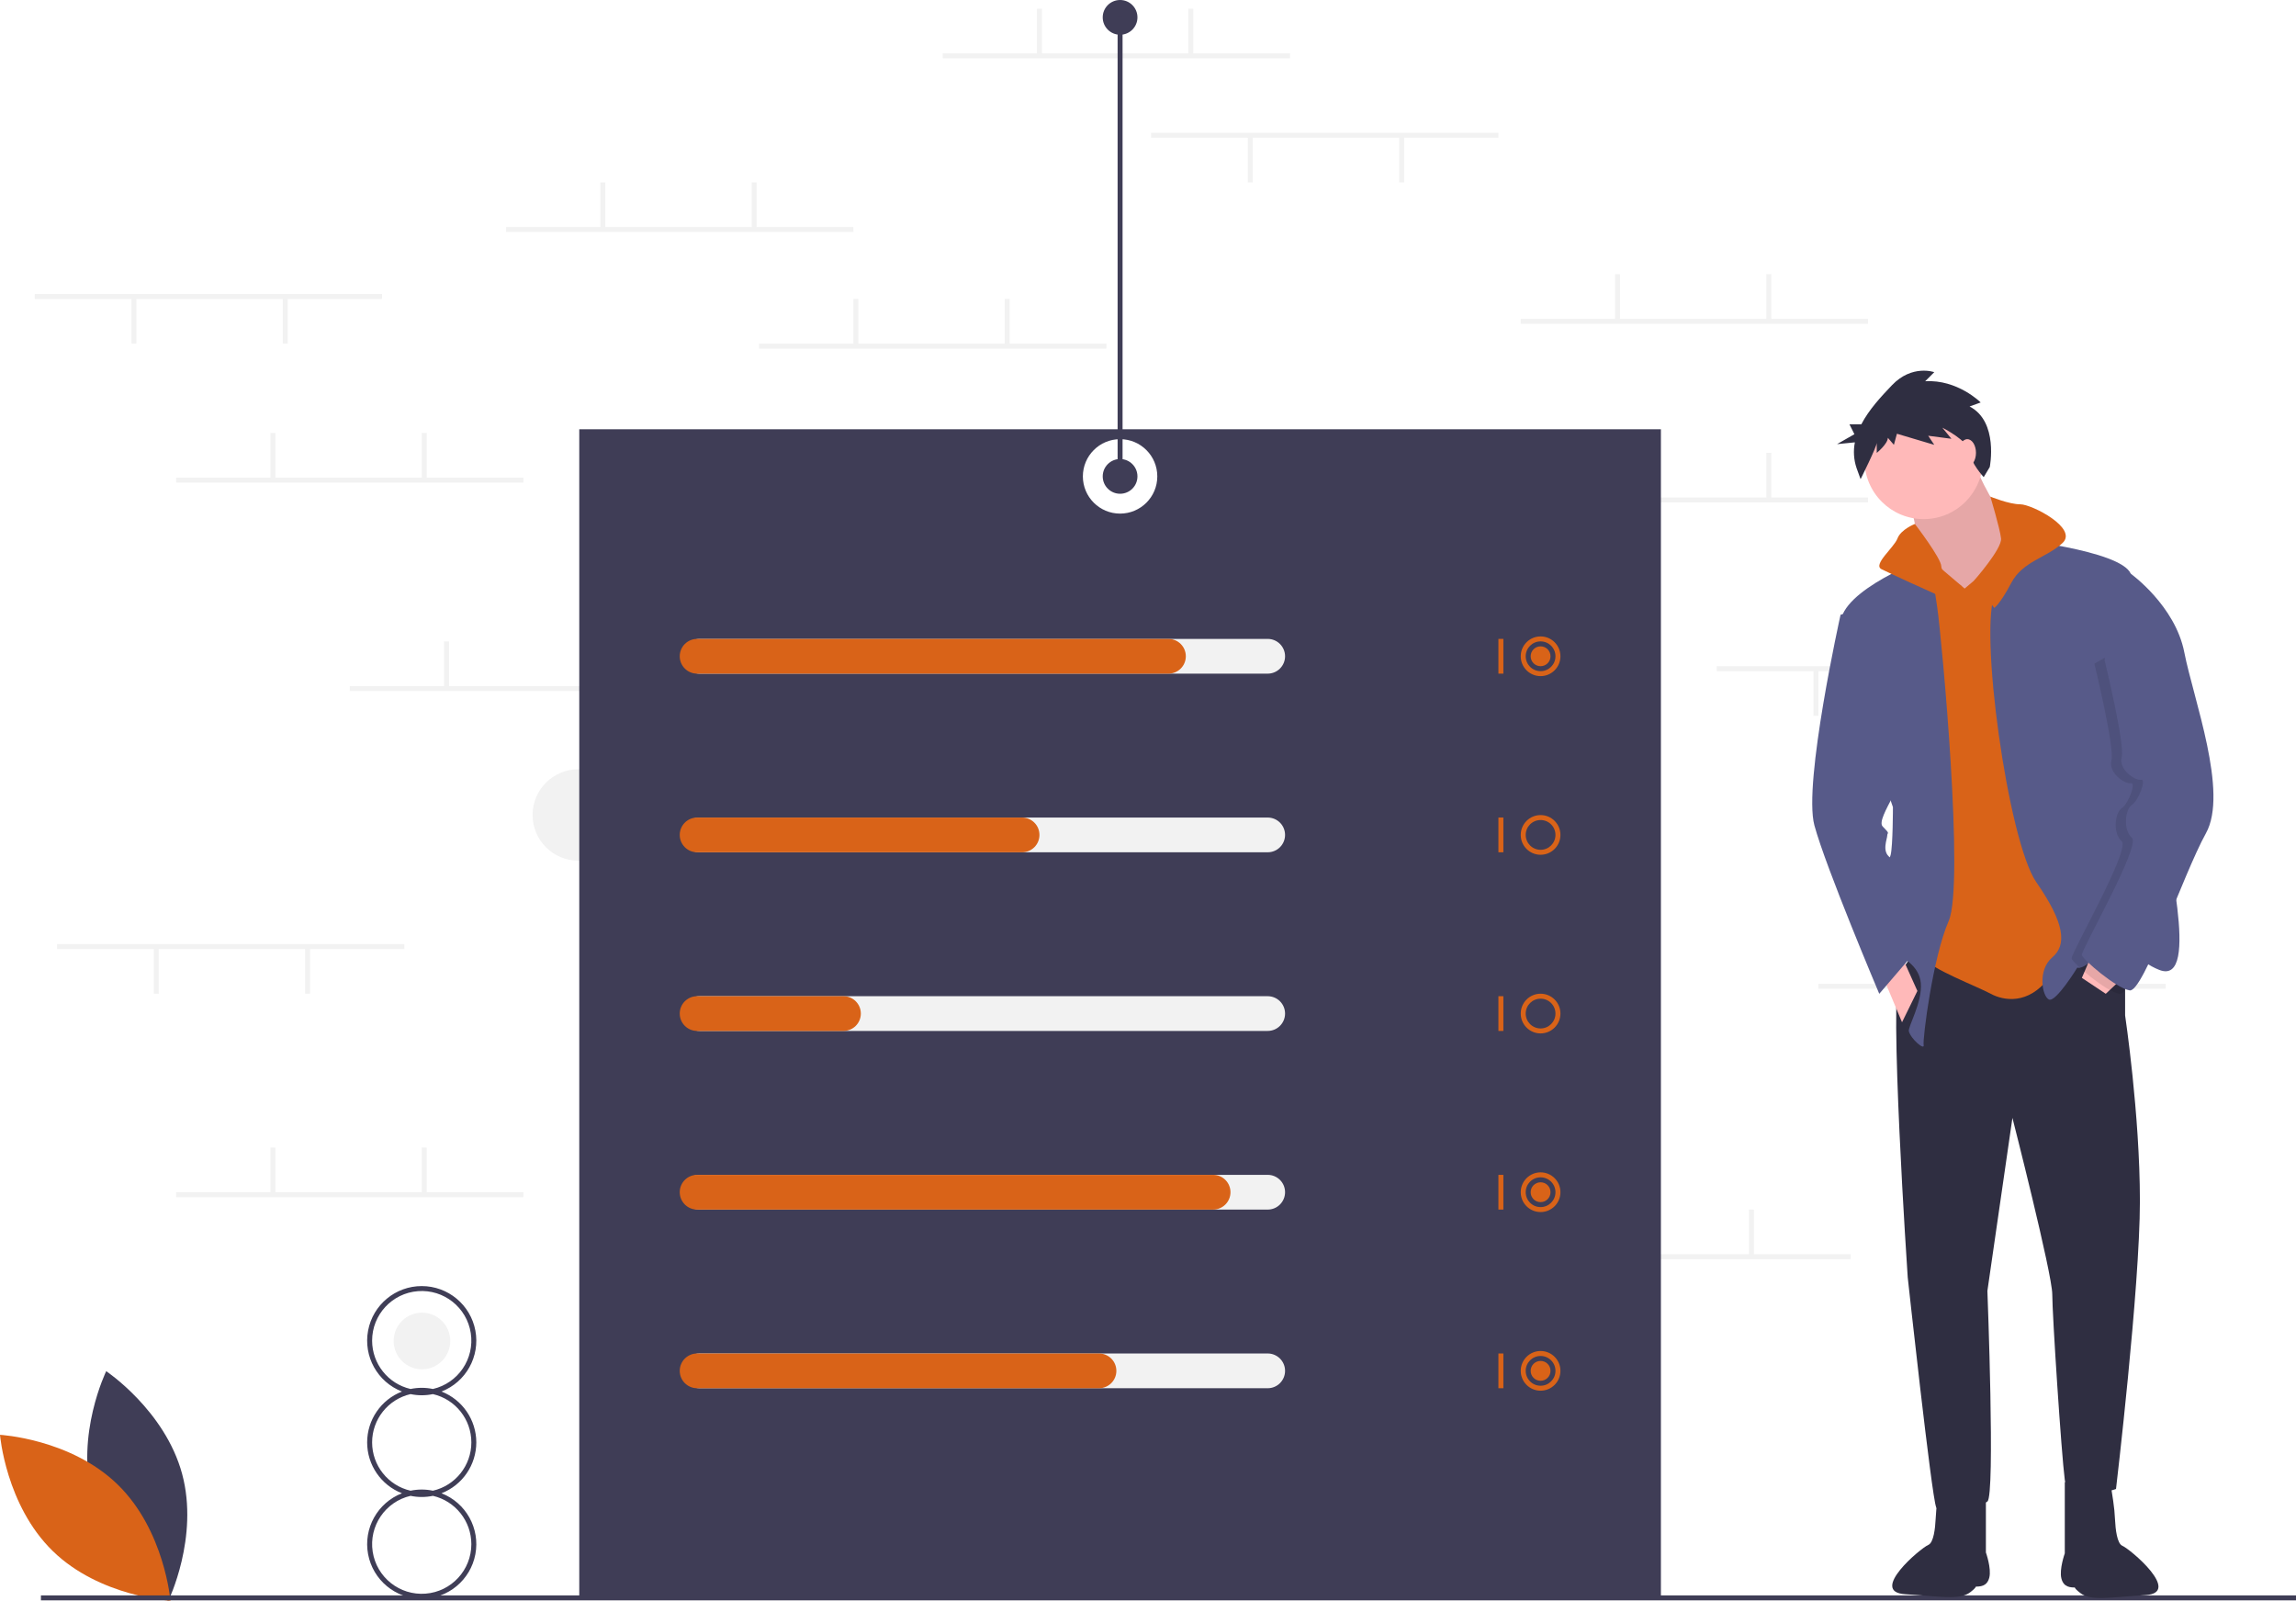
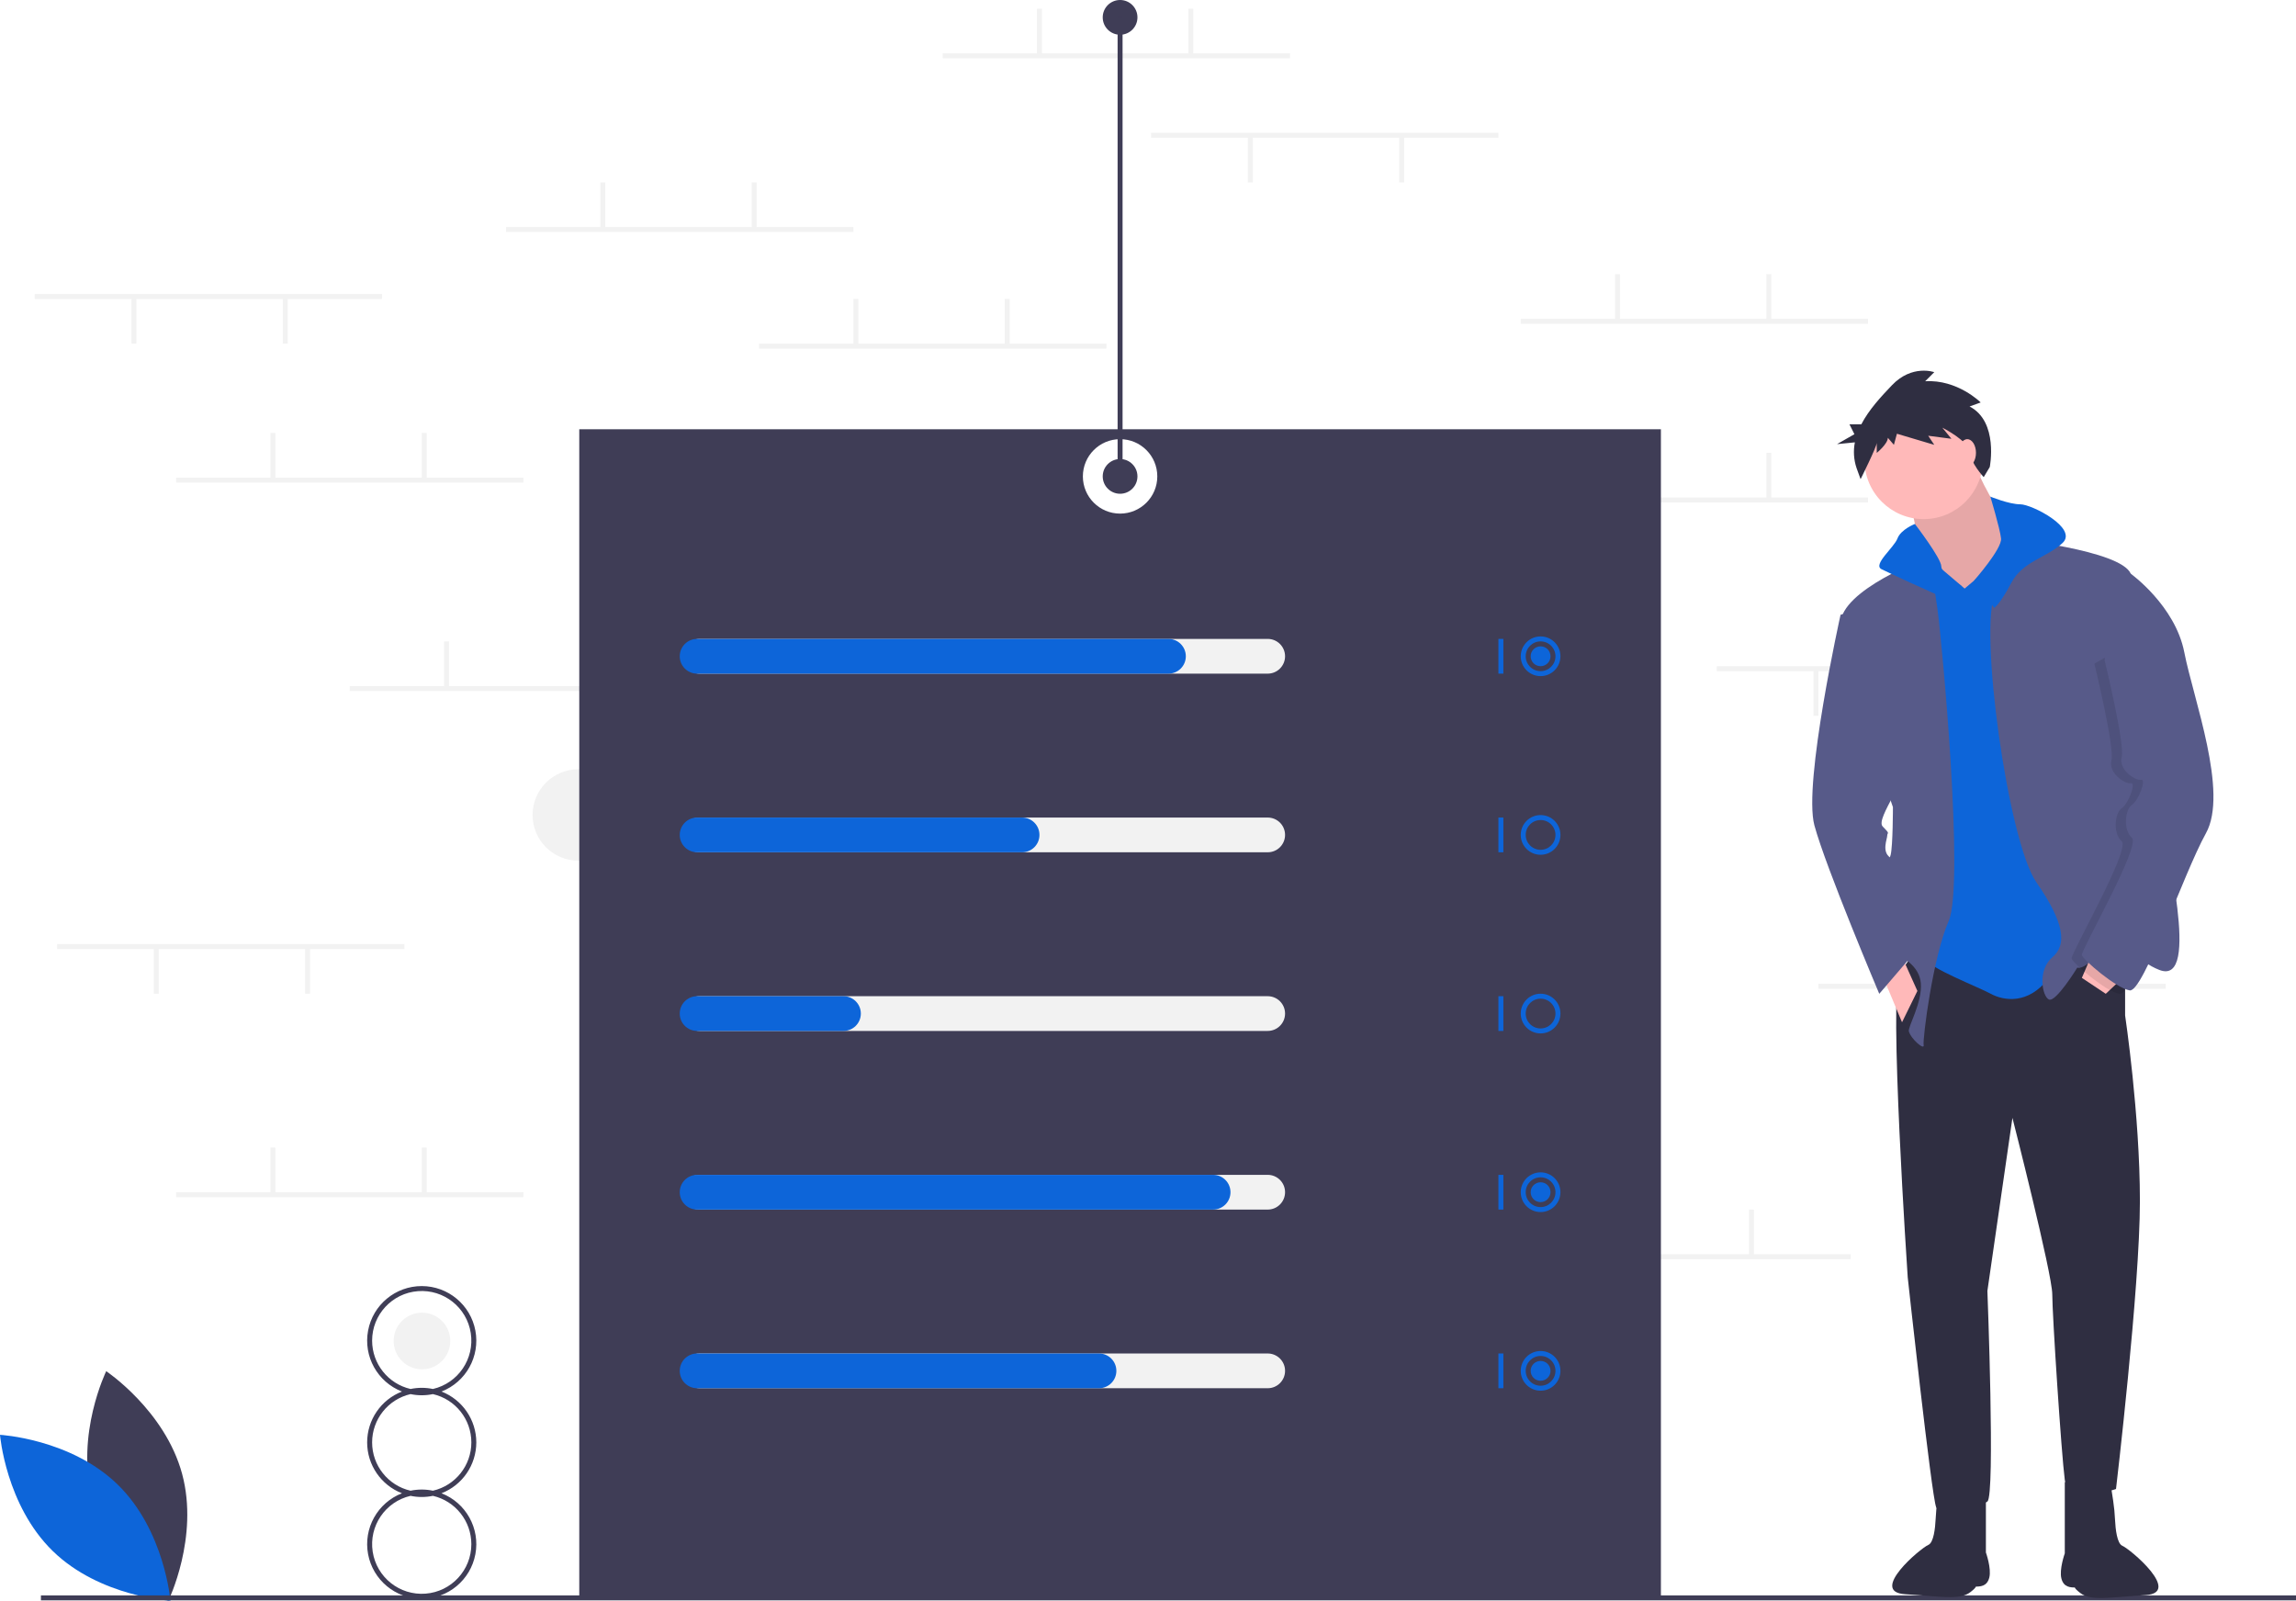
<svg xmlns="http://www.w3.org/2000/svg" id="a2942aa7-bf0d-42c0-bc52-bf4c952347c5" data-name="Layer 1" width="925.497" height="645.184" viewBox="0 0 925.497 645.184">
  <circle cx="233.088" cy="328.457" r="18.409" fill="#f2f2f2" />
  <circle cx="170.088" cy="540.457" r="11.409" fill="#f2f2f2" />
  <rect x="379.997" y="21.5" width="140" height="2" fill="#f2f2f2" />
  <rect x="417.997" y="3.5" width="2" height="18.5" fill="#f2f2f2" />
  <rect x="478.997" y="3.5" width="2" height="18.5" fill="#f2f2f2" />
  <rect x="605.997" y="505.5" width="140" height="2" fill="#f2f2f2" />
  <rect x="643.997" y="487.5" width="2" height="18.5" fill="#f2f2f2" />
  <rect x="704.997" y="487.5" width="2" height="18.5" fill="#f2f2f2" />
  <rect x="612.997" y="200.5" width="140" height="2" fill="#f2f2f2" />
  <rect x="650.997" y="182.5" width="2" height="18.5" fill="#f2f2f2" />
  <rect x="711.997" y="182.5" width="2" height="18.5" fill="#f2f2f2" />
  <rect x="612.997" y="128.5" width="140" height="2" fill="#f2f2f2" />
  <rect x="650.997" y="110.5" width="2" height="18.5" fill="#f2f2f2" />
  <rect x="711.997" y="110.5" width="2" height="18.5" fill="#f2f2f2" />
  <rect x="305.997" y="138.5" width="140" height="2" fill="#f2f2f2" />
  <rect x="343.997" y="120.5" width="2" height="18.5" fill="#f2f2f2" />
  <rect x="404.997" y="120.5" width="2" height="18.5" fill="#f2f2f2" />
  <rect x="203.997" y="91.5" width="140" height="2" fill="#f2f2f2" />
  <rect x="241.997" y="73.5" width="2" height="18.5" fill="#f2f2f2" />
  <rect x="302.997" y="73.5" width="2" height="18.5" fill="#f2f2f2" />
  <rect x="140.997" y="276.5" width="140" height="2" fill="#f2f2f2" />
  <rect x="178.997" y="258.5" width="2" height="18.5" fill="#f2f2f2" />
  <rect x="239.997" y="258.5" width="2" height="18.5" fill="#f2f2f2" />
  <rect x="70.997" y="480.5" width="140" height="2" fill="#f2f2f2" />
  <rect x="108.997" y="462.5" width="2" height="18.5" fill="#f2f2f2" />
  <rect x="169.997" y="462.5" width="2" height="18.5" fill="#f2f2f2" />
  <rect x="732.997" y="396.5" width="140" height="2" fill="#f2f2f2" />
  <rect x="770.997" y="378.5" width="2" height="18.5" fill="#f2f2f2" />
  <rect x="831.997" y="378.5" width="2" height="18.5" fill="#f2f2f2" />
  <rect x="691.997" y="268.5" width="140" height="2" fill="#f2f2f2" />
  <rect x="791.997" y="270" width="2" height="18.5" fill="#f2f2f2" />
  <rect x="730.997" y="270" width="2" height="18.5" fill="#f2f2f2" />
  <rect x="13.997" y="118.5" width="140" height="2" fill="#f2f2f2" />
  <rect x="113.997" y="120" width="2" height="18.5" fill="#f2f2f2" />
  <rect x="52.997" y="120" width="2" height="18.5" fill="#f2f2f2" />
  <rect x="22.997" y="380.5" width="140" height="2" fill="#f2f2f2" />
  <rect x="122.997" y="382" width="2" height="18.5" fill="#f2f2f2" />
  <rect x="61.997" y="382" width="2" height="18.5" fill="#f2f2f2" />
  <rect x="463.997" y="53.5" width="140" height="2" fill="#f2f2f2" />
  <rect x="563.997" y="55" width="2" height="18.5" fill="#f2f2f2" />
  <rect x="502.997" y="55" width="2" height="18.5" fill="#f2f2f2" />
  <rect x="70.997" y="192.5" width="140" height="2" fill="#f2f2f2" />
  <rect x="108.997" y="174.5" width="2" height="18.5" fill="#f2f2f2" />
  <rect x="169.997" y="174.5" width="2" height="18.5" fill="#f2f2f2" />
  <path d="M370.748,300.408v471h436v-471Zm218,34a15,15,0,1,1,15-15A15,15,0,0,1,588.749,334.408Z" transform="translate(-137.2515 -127.4078)" fill="#3f3d56" />
  <path d="M174.506,731.205c6.914,25.558,30.596,41.387,30.596,41.387s12.472-25.609,5.558-51.167-30.596-41.387-30.596-41.387S167.592,705.647,174.506,731.205Z" transform="translate(-137.2515 -127.4078)" fill="#3f3d56" />
-   <path d="M184.666,725.712c18.972,18.469,21.289,46.859,21.289,46.859s-28.442-1.553-47.415-20.022-21.289-46.859-21.289-46.859S165.694,707.244,184.666,725.712Z" transform="translate(-137.2515 -127.4078)" fill="#d96318" />
+   <path d="M184.666,725.712c18.972,18.469,21.289,46.859,21.289,46.859s-28.442-1.553-47.415-20.022-21.289-46.859-21.289-46.859S165.694,707.244,184.666,725.712Z" transform="translate(-137.2515 -127.4078)" fill="#0d65d9" />
  <rect x="16.497" y="643" width="909" height="2" fill="#3f3d56" />
  <path d="M329.248,708.746a22.031,22.031,0,0,0-14.031-20.5,22,22,0,1,0-15.938,0,21.991,21.991,0,0,0,0,41,22,22,0,1,0,15.938,0A22.031,22.031,0,0,0,329.248,708.746Zm-42-41a20,20,0,1,1,24.513,19.467,22.023,22.023,0,0,0-9.026,0A20.021,20.021,0,0,1,287.248,667.746Zm40,82a20,20,0,1,1-24.513-19.467,22.024,22.024,0,0,0,9.026,0A20.021,20.021,0,0,1,327.248,749.746Zm-15.487-21.533a22.023,22.023,0,0,0-9.026,0,19.979,19.979,0,0,1,0-38.935,22.024,22.024,0,0,0,9.026,0,19.979,19.979,0,0,1,0,38.935Z" transform="translate(-137.2515 -127.4078)" fill="#3f3d56" />
  <path d="M648.249,398.908h-229a7,7,0,1,1,0-14h229a7,7,0,0,1,0,14Z" transform="translate(-137.2515 -127.4078)" fill="#f2f2f2" />
  <path d="M648.249,470.908h-229a7,7,0,1,1,0-14h229a7,7,0,0,1,0,14Z" transform="translate(-137.2515 -127.4078)" fill="#f2f2f2" />
  <path d="M648.249,542.908h-229a7,7,0,1,1,0-14h229a7,7,0,0,1,0,14Z" transform="translate(-137.2515 -127.4078)" fill="#f2f2f2" />
  <path d="M648.249,614.908h-229a7,7,0,1,1,0-14h229a7,7,0,0,1,0,14Z" transform="translate(-137.2515 -127.4078)" fill="#f2f2f2" />
  <path d="M648.249,686.908h-229a7,7,0,1,1,0-14h229a7,7,0,0,1,0,14Z" transform="translate(-137.2515 -127.4078)" fill="#f2f2f2" />
-   <path d="M608.249,398.908h-190a7,7,0,1,1,0-14h190a7,7,0,0,1,0,14Z" transform="translate(-137.2515 -127.4078)" fill="#d96318" />
-   <path d="M549.249,470.908h-131a7,7,0,1,1,0-14h131a7,7,0,0,1,0,14Z" transform="translate(-137.2515 -127.4078)" fill="#d96318" />
-   <path d="M477.248,542.908h-59a7,7,0,1,1,0-14h59a7,7,0,0,1,0,14Z" transform="translate(-137.2515 -127.4078)" fill="#d96318" />
-   <path d="M626.249,614.908h-208a7,7,0,1,1,0-14h208a7,7,0,0,1,0,14Z" transform="translate(-137.2515 -127.4078)" fill="#d96318" />
-   <path d="M580.249,686.908h-162a7,7,0,1,1,0-14h162a7,7,0,0,1,0,14Z" transform="translate(-137.2515 -127.4078)" fill="#d96318" />
-   <rect x="603.997" y="257.5" width="2" height="14" fill="#d96318" />
-   <path d="M758.249,399.908a8,8,0,1,1,8-8A8.009,8.009,0,0,1,758.249,399.908Zm0-14a6,6,0,1,0,6,6A6.007,6.007,0,0,0,758.249,385.908Z" transform="translate(-137.2515 -127.4078)" fill="#d96318" />
-   <rect x="603.997" y="329.5" width="2" height="14" fill="#d96318" />
-   <path d="M758.249,471.908a8,8,0,1,1,8-8A8.009,8.009,0,0,1,758.249,471.908Zm0-14a6,6,0,1,0,6,6A6.007,6.007,0,0,0,758.249,457.908Z" transform="translate(-137.2515 -127.4078)" fill="#d96318" />
-   <rect x="603.997" y="401.5" width="2" height="14" fill="#d96318" />
-   <path d="M758.249,543.908a8,8,0,1,1,8-8A8.009,8.009,0,0,1,758.249,543.908Zm0-14a6,6,0,1,0,6,6A6.007,6.007,0,0,0,758.249,529.908Z" transform="translate(-137.2515 -127.4078)" fill="#d96318" />
-   <rect x="603.997" y="473.5" width="2" height="14" fill="#d96318" />
-   <path d="M758.249,615.908a8,8,0,1,1,8-8A8.009,8.009,0,0,1,758.249,615.908Zm0-14a6,6,0,1,0,6,6A6.007,6.007,0,0,0,758.249,601.908Z" transform="translate(-137.2515 -127.4078)" fill="#d96318" />
-   <rect x="603.997" y="545.5" width="2" height="14" fill="#d96318" />
-   <path d="M758.249,687.908a8,8,0,1,1,8-8A8.009,8.009,0,0,1,758.249,687.908Zm0-14a6,6,0,1,0,6,6A6.007,6.007,0,0,0,758.249,673.908Z" transform="translate(-137.2515 -127.4078)" fill="#d96318" />
-   <circle cx="620.997" cy="264.5" r="4" fill="#d96318" />
-   <circle cx="620.997" cy="480.5" r="4" fill="#d96318" />
-   <circle cx="620.997" cy="552.5" r="4" fill="#d96318" />
+   <path d="M608.249,398.908h-190a7,7,0,1,1,0-14h190a7,7,0,0,1,0,14Z" transform="translate(-137.2515 -127.4078)" fill="#0d65d9" />
+   <path d="M549.249,470.908h-131a7,7,0,1,1,0-14h131a7,7,0,0,1,0,14Z" transform="translate(-137.2515 -127.4078)" fill="#0d65d9" />
+   <path d="M477.248,542.908h-59a7,7,0,1,1,0-14h59a7,7,0,0,1,0,14Z" transform="translate(-137.2515 -127.4078)" fill="#0d65d9" />
+   <path d="M626.249,614.908h-208a7,7,0,1,1,0-14h208a7,7,0,0,1,0,14Z" transform="translate(-137.2515 -127.4078)" fill="#0d65d9" />
+   <path d="M580.249,686.908h-162a7,7,0,1,1,0-14h162a7,7,0,0,1,0,14Z" transform="translate(-137.2515 -127.4078)" fill="#0d65d9" />
+   <rect x="603.997" y="257.5" width="2" height="14" fill="#0d65d9" />
+   <path d="M758.249,399.908a8,8,0,1,1,8-8A8.009,8.009,0,0,1,758.249,399.908Zm0-14a6,6,0,1,0,6,6A6.007,6.007,0,0,0,758.249,385.908Z" transform="translate(-137.2515 -127.4078)" fill="#0d65d9" />
+   <rect x="603.997" y="329.5" width="2" height="14" fill="#0d65d9" />
+   <path d="M758.249,471.908a8,8,0,1,1,8-8A8.009,8.009,0,0,1,758.249,471.908Zm0-14a6,6,0,1,0,6,6A6.007,6.007,0,0,0,758.249,457.908Z" transform="translate(-137.2515 -127.4078)" fill="#0d65d9" />
+   <rect x="603.997" y="401.5" width="2" height="14" fill="#0d65d9" />
+   <path d="M758.249,543.908a8,8,0,1,1,8-8A8.009,8.009,0,0,1,758.249,543.908Zm0-14a6,6,0,1,0,6,6A6.007,6.007,0,0,0,758.249,529.908Z" transform="translate(-137.2515 -127.4078)" fill="#0d65d9" />
+   <rect x="603.997" y="473.5" width="2" height="14" fill="#0d65d9" />
+   <path d="M758.249,615.908a8,8,0,1,1,8-8A8.009,8.009,0,0,1,758.249,615.908Zm0-14a6,6,0,1,0,6,6A6.007,6.007,0,0,0,758.249,601.908Z" transform="translate(-137.2515 -127.4078)" fill="#0d65d9" />
+   <rect x="603.997" y="545.5" width="2" height="14" fill="#0d65d9" />
+   <path d="M758.249,687.908a8,8,0,1,1,8-8A8.009,8.009,0,0,1,758.249,687.908Zm0-14a6,6,0,1,0,6,6A6.007,6.007,0,0,0,758.249,673.908Z" transform="translate(-137.2515 -127.4078)" fill="#0d65d9" />
+   <circle cx="620.997" cy="264.5" r="4" fill="#0d65d9" />
+   <circle cx="620.997" cy="480.5" r="4" fill="#0d65d9" />
+   <circle cx="620.997" cy="552.5" r="4" fill="#0d65d9" />
  <circle cx="451.497" cy="192" r="7" fill="#3f3d56" />
  <circle cx="451.497" cy="7" r="7" fill="#3f3d56" />
  <rect x="450.497" y="7" width="2" height="185" fill="#3f3d56" />
  <path d="M993.865,511.887v24.775s5.964,39.915,5.964,74.783S990.195,727.52,990.195,727.52s-19.269,6.882-20.646-3.67-5.047-66.525-5.047-74.783-16.058-71.113-16.058-71.113L938.351,647.69s3.212,82.583,0,84.877-18.811,6.423-20.646,2.294-11.47-92.676-11.47-92.676-7.799-115.616-3.212-122.498,8.717-12.387,8.717-12.387S977.348,491.241,993.865,511.887Z" transform="translate(-137.2515 -127.4078)" fill="#2f2e41" />
  <path d="M987.901,724.767l1.151,7.479a73.664,73.664,0,0,1,.752,7.699c.179,3.757.804,9.545,2.945,10.463,3.212,1.376,24.056,18.956,9.375,19.873s-22.026,2.503-26.375-.873c-5.141-3.992.682-2.184-1.612-2.184s-5.047,0-5.964-3.67,1.376-10.093,1.376-10.093V724.767Z" transform="translate(-137.2515 -127.4078)" fill="#2f2e41" />
  <path d="M919.397,724.408l-1.151,7.479a73.664,73.664,0,0,0-.752,7.699c-.179,3.757-.804,9.545-2.945,10.463-3.212,1.376-24.056,18.956-9.375,19.873s22.026,2.503,26.375-.873c5.141-3.992-.682-2.184,1.612-2.184s5.047,0,5.964-3.67-1.376-10.093-1.376-10.093V724.408Z" transform="translate(-137.2515 -127.4078)" fill="#2f2e41" />
  <path d="M932.387,312.77s7.8,19.269,13.305,22.481,2.753,17.893,2.753,17.893l-13.764,19.269H923.67l-13.305-22.94s-.918-15.14-3.67-18.811S932.387,312.77,932.387,312.77Z" transform="translate(-137.2515 -127.4078)" fill="#ffb9b9" />
  <path d="M932.387,312.77s7.8,19.269,13.305,22.481,2.753,17.893,2.753,17.893l-13.764,19.269H923.67l-13.305-22.94s-.918-15.14-3.67-18.811S932.387,312.77,932.387,312.77Z" transform="translate(-137.2515 -127.4078)" opacity="0.1" />
-   <path d="M943.857,352.226l20.646,4.588,15.14,152.32s-8.258,1.376-16.517,12.387-18.352,9.176-23.398,6.423-25.234-10.552-25.692-13.764.918-59.643.918-59.643L902.106,366.449l6.423-9.635h11.47l9.176,7.8Z" transform="translate(-137.2515 -127.4078)" fill="#d96318" />
+   <path d="M943.857,352.226l20.646,4.588,15.14,152.32s-8.258,1.376-16.517,12.387-18.352,9.176-23.398,6.423-25.234-10.552-25.692-13.764.918-59.643.918-59.643L902.106,366.449l6.423-9.635h11.47l9.176,7.8Z" transform="translate(-137.2515 -127.4078)" fill="#0d65d9" />
  <circle cx="775.407" cy="185.362" r="23.857" fill="#ffb9b9" />
  <path d="M947.068,344.427s44.962,4.588,49.091,14.223-2.753,52.303-2.753,52.303,16.517,37.162,16.058,45.879,15.599,68.36-1.835,61.478-11.929-24.775-20.646-11.929-12.387,11.011-12.387,11.011-8.717,14.223-11.47,12.846-4.588-11.929,1.376-16.975,5.047-13.764-6.423-30.28S934.681,379.754,941.563,366.449,947.068,344.427,947.068,344.427Z" transform="translate(-137.2515 -127.4078)" fill="#575a89" />
  <polygon points="856.614 393.196 848.814 400.537 839.179 394.114 843.309 384.479 856.614 393.196" fill="#ffb9b9" />
  <path d="M914.035,352.226s-34.868,12.846-34.868,26.61,21.105,73.866,21.105,73.866,0,15.599-.918,19.269-15.353,35.683-2.753,38.539c7.865,1.783,14.327,6.466,14.911,13.076.693,7.849-5.315,17.755-4.817,19.499.918,3.212,6.423,7.8,5.964,5.506s3.67-35.327,10.093-50.009-2.753-113.322-4.588-126.168A141.988,141.988,0,0,0,914.035,352.226Z" transform="translate(-137.2515 -127.4078)" fill="#575a89" />
  <polygon points="758.432 392.278 766.69 412.007 772.884 399.39 765.772 383.561 758.432 392.278" fill="#ffb9b9" />
-   <path d="M939.536,327.551s7.532,3.112,12.12,3.112,23.398,9.635,16.975,15.599-16.058,7.341-20.646,16.058-6.882,10.093-6.882,10.093L932.936,361.441s11.38-12.885,10.921-17.014S939.536,327.551,939.536,327.551Z" transform="translate(-137.2515 -127.4078)" fill="#d96318" />
-   <path d="M909.125,338.582s-5.643,2.175-7.019,5.845-10.093,10.552-6.423,12.387,19.728,9.176,22.94,10.552,9.197-3.905,9.197-3.905-8.05-4.583-8.05-7.794S909.125,338.582,909.125,338.582Z" transform="translate(-137.2515 -127.4078)" fill="#d96318" />
+   <path d="M939.536,327.551s7.532,3.112,12.12,3.112,23.398,9.635,16.975,15.599-16.058,7.341-20.646,16.058-6.882,10.093-6.882,10.093L932.936,361.441s11.38-12.885,10.921-17.014S939.536,327.551,939.536,327.551Z" transform="translate(-137.2515 -127.4078)" fill="#0d65d9" />
+   <path d="M909.125,338.582s-5.643,2.175-7.019,5.845-10.093,10.552-6.423,12.387,19.728,9.176,22.94,10.552,9.197-3.905,9.197-3.905-8.05-4.583-8.05-7.794S909.125,338.582,909.125,338.582Z" transform="translate(-137.2515 -127.4078)" fill="#0d65d9" />
  <path d="M890.178,372.413l-11.011,2.753s-15.14,67.902-10.552,84.877,26.151,67.901,26.151,67.901l13.764-16.058s-6.004-36.515-9.425-38.903-1.127-7.435-1.127-8.811,1.376-.459-1.835-3.67,11.929-21.105,7.799-26.151S890.178,372.413,890.178,372.413Z" transform="translate(-137.2515 -127.4078)" fill="#575a89" />
  <path d="M998.682,385.03,992.03,360.026s17.893,12.846,21.563,31.657,17.893,56.432,8.717,72.948-25.234,64.231-30.739,63.314-18.811-12.387-19.269-14.223,23.857-44.044,20.187-47.256-2.753-11.47,0-13.305,5.964-10.552,3.67-10.093-9.176-4.129-7.8-9.176-6.882-38.997-6.882-38.997Z" transform="translate(-137.2515 -127.4078)" opacity="0.1" />
  <path d="M989.736,356.814l6.423,1.835s17.893,12.846,21.563,31.657,17.893,56.432,8.717,72.948-25.234,64.231-30.739,63.314-18.811-12.387-19.269-14.223,23.857-44.044,20.187-47.256-2.753-11.47,0-13.305,5.964-10.552,3.67-10.093-9.176-4.129-7.8-9.176-6.882-38.997-6.882-38.997Z" transform="translate(-137.2515 -127.4078)" fill="#575a89" />
  <path d="M931.172,291.235l4.475-1.627s-9.356-9.356-22.373-8.542l3.661-3.661s-8.949-3.254-17.085,5.288c-4.277,4.491-9.225,9.769-12.31,15.715h-4.792l2,4-7,4,7.185-.719a20.184,20.184,0,0,0,.68,10.36l1.627,4.475s6.509-13.017,6.509-14.644v4.068s4.475-3.661,4.475-6.102l2.441,2.847,1.22-4.475,15.051,4.475-2.441-3.661,9.356,1.22-3.661-4.475s10.576,5.288,10.983,9.763,5.695,10.169,5.695,10.169l2.441-4.068S942.969,297.337,931.172,291.235Z" transform="translate(-137.2515 -127.4078)" fill="#2f2e41" />
  <ellipse cx="792.997" cy="182.5" rx="3.5" ry="5.5" fill="#ffb9b9" />
</svg>
